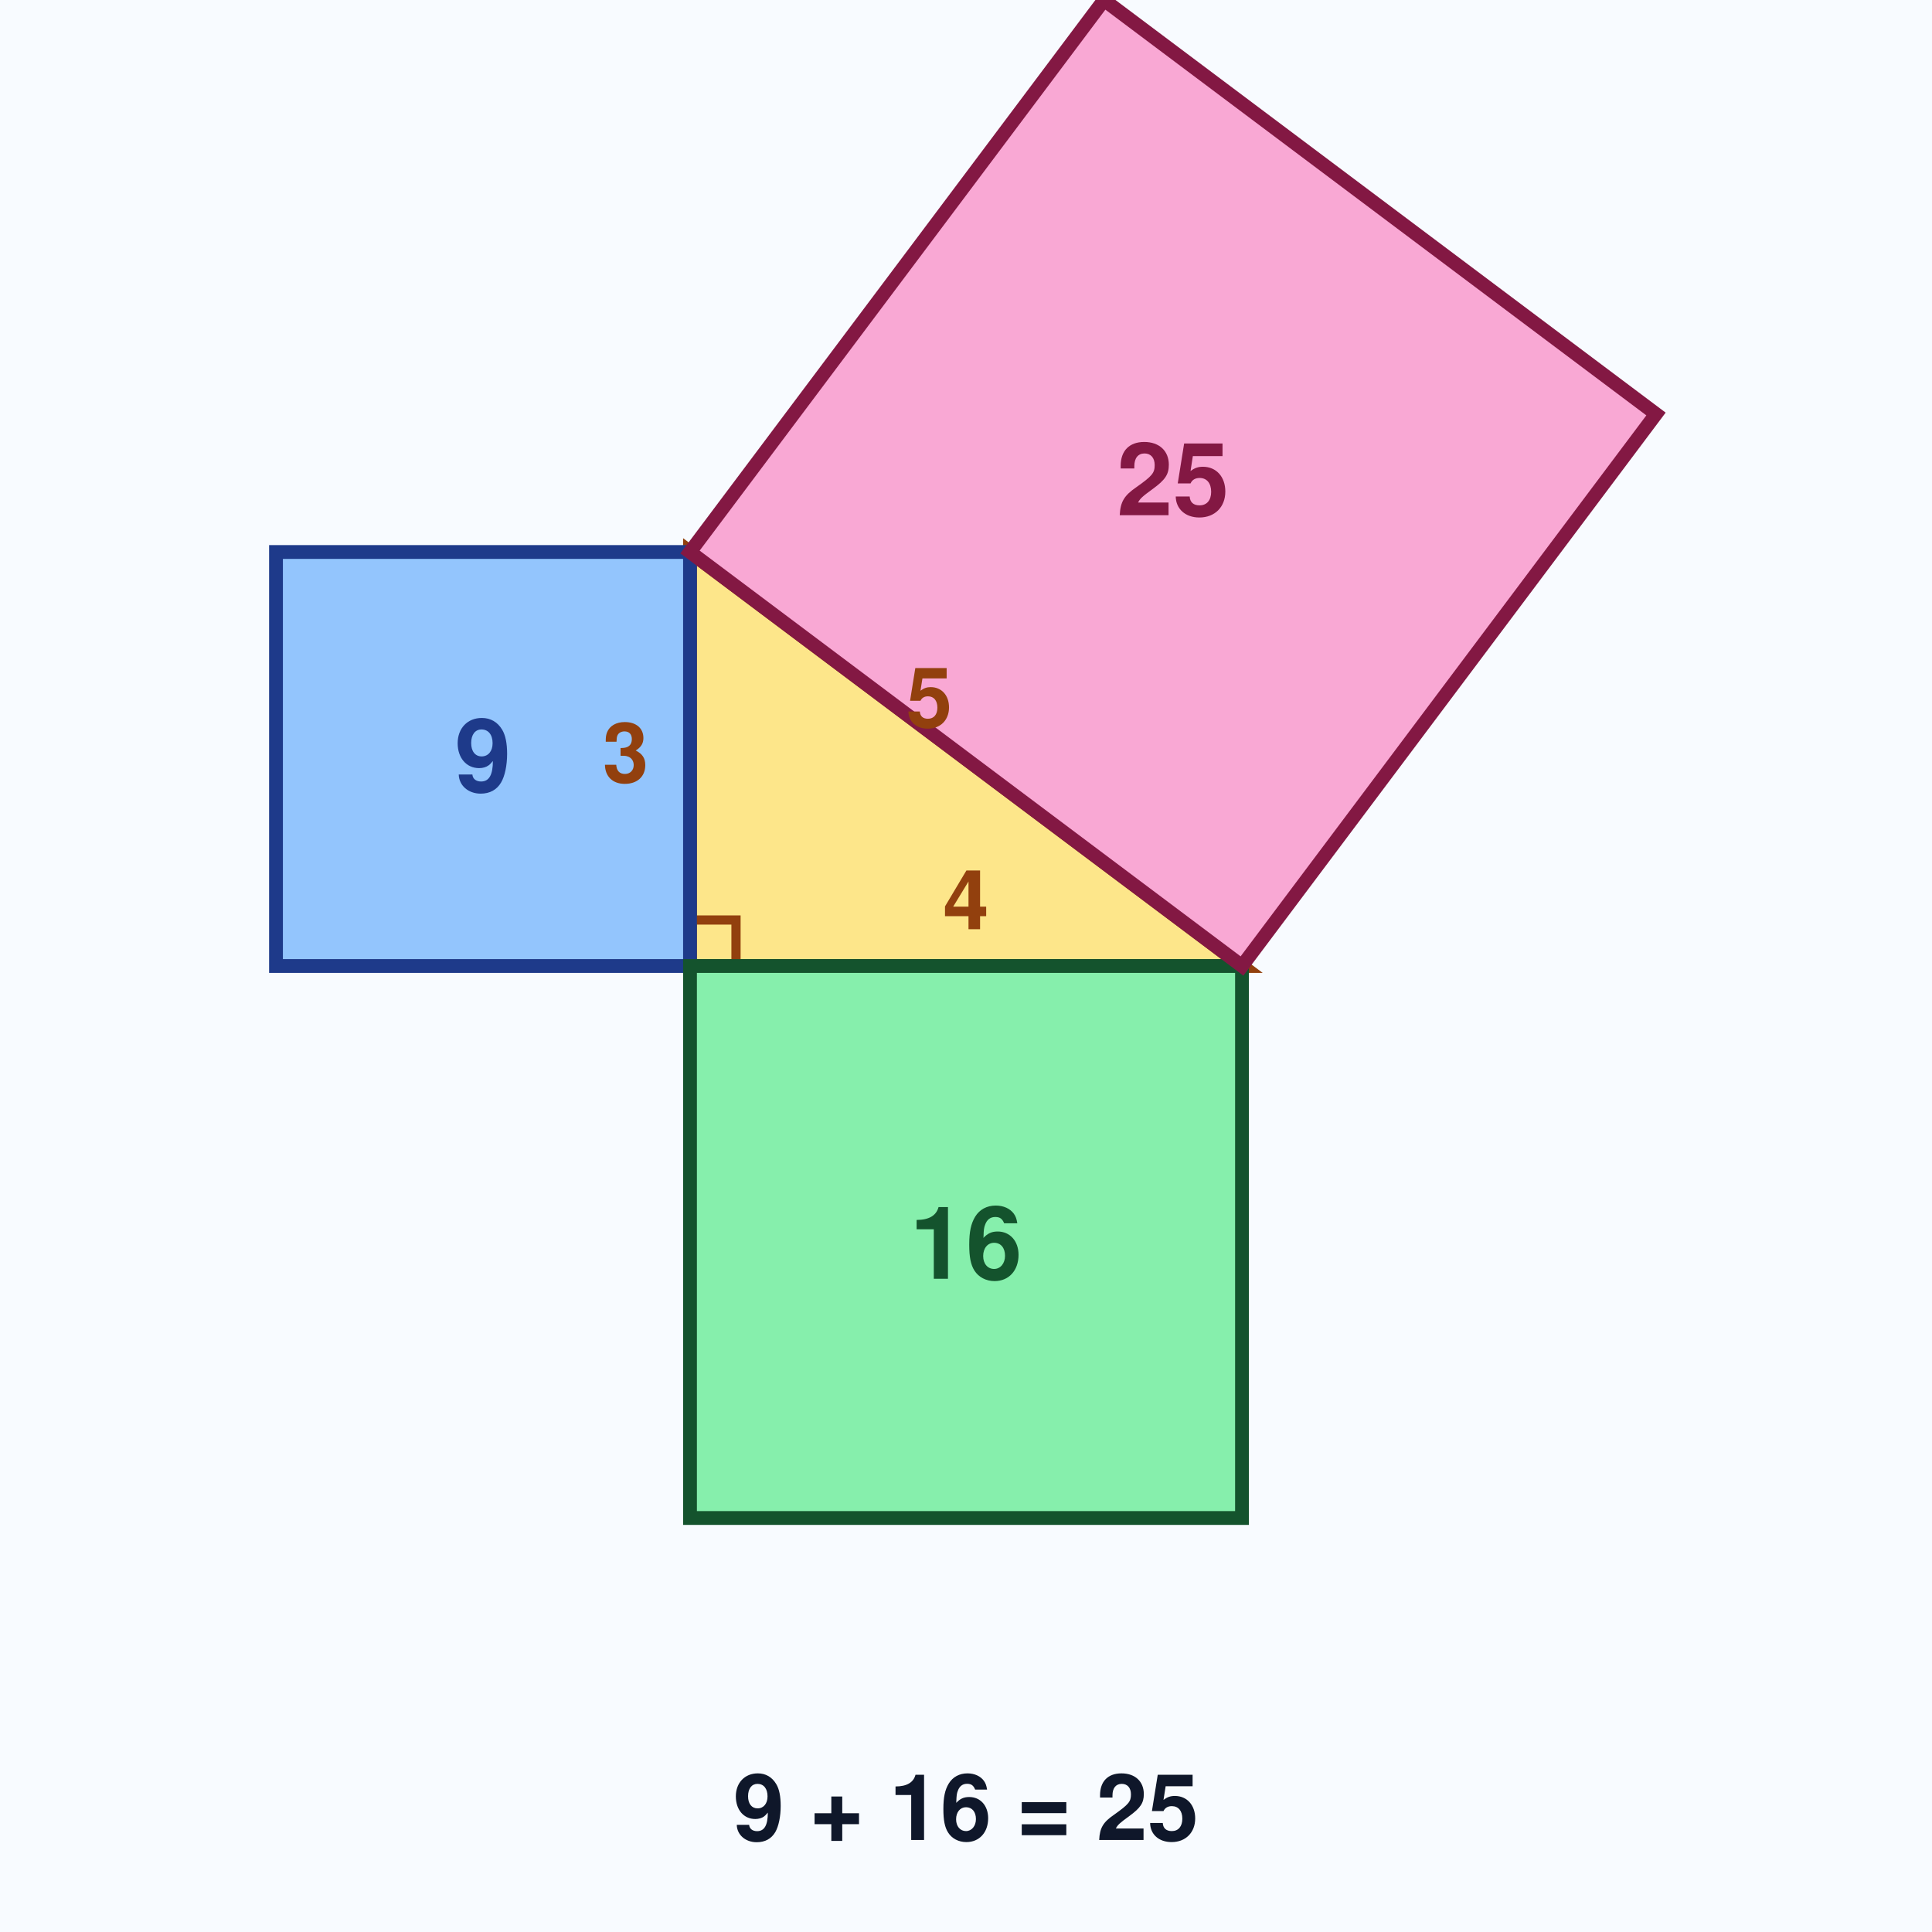
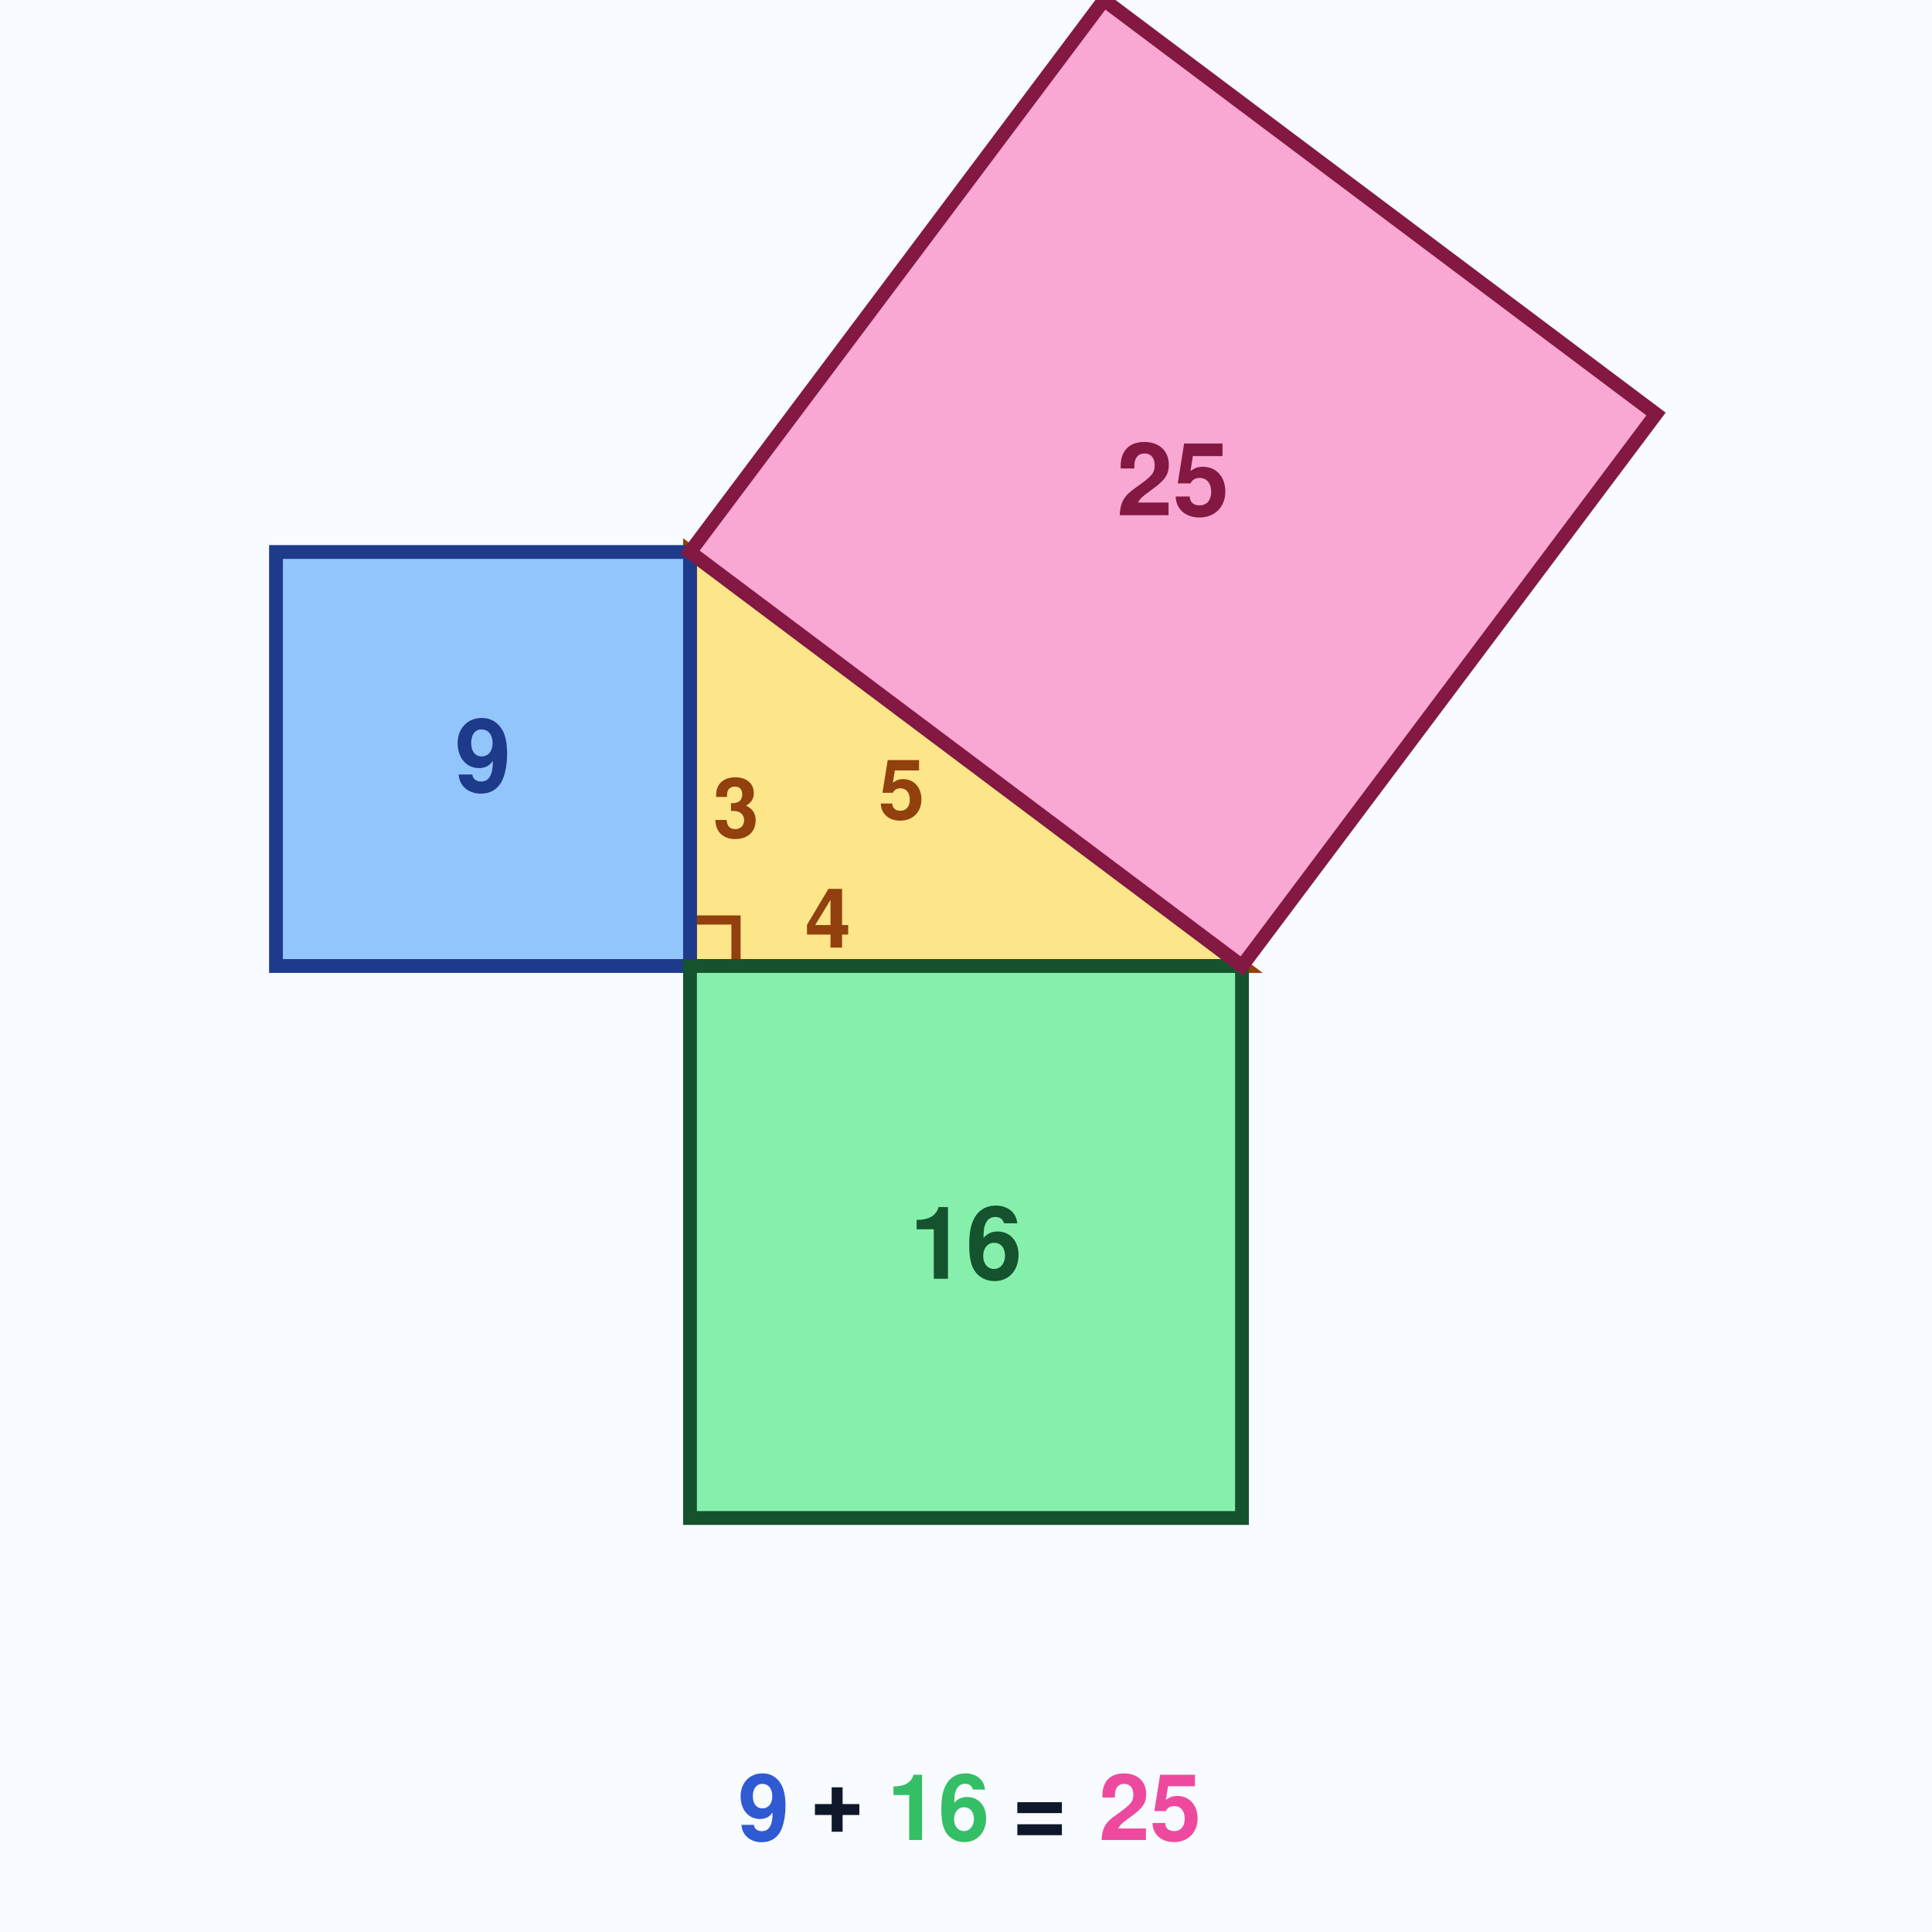
- <svg xmlns="http://www.w3.org/2000/svg" viewBox="0 0 420 420" font-family="Helvetica, Arial, sans-serif">
-   <rect width="420" height="420" fill="#f8fbff" />
-   <g transform="translate(150 210)">
-     <polygon points="0,0 120,0 0,-90" fill="#fde68a" stroke="#92400e" stroke-width="3" />
-     <rect x="0" y="-10" width="10" height="10" fill="none" stroke="#92400e" stroke-width="2" />
-     <rect x="-90" y="-90" width="90" height="90" fill="#93c5fd" stroke="#1e3a8a" stroke-width="3" />
-     <rect x="0" y="0" width="120" height="120" fill="#86efac" stroke="#14532d" stroke-width="3" />
-     <polygon points="0,-90 120,0 210,-120 90,-210" fill="#f9a8d4" stroke="#831843" stroke-width="3" />
-     <g font-size="22" font-weight="bold" text-anchor="middle">
-       <text x="-45" y="-38" fill="#1e3a8a">9</text>
-       <text x="60" y="68" fill="#14532d">16</text>
-       <text x="105" y="-98" fill="#831843">25</text>
-       <text x="-14" y="-40" fill="#92400e" font-size="18">3</text>
-       <text x="60" y="-8" fill="#92400e" font-size="18">4</text>
-       <text x="52" y="-52" fill="#92400e" font-size="18">5</text>
+ <svg xmlns="http://www.w3.org/2000/svg" viewBox="0 0 420 420" font-family="Helvetica, Arial, sans-serif" version="1.1" id="svg10">
+   <defs id="defs10" />
+   <rect width="420" height="420" fill="#f8fbff" id="rect1" />
+   <g transform="translate(150 210)" id="g10">
+     <polygon points="0,0 120,0 0,-90" fill="#fde68a" stroke="#92400e" stroke-width="3" id="polygon1" />
+     <rect x="0" y="-10" width="10" height="10" fill="none" stroke="#92400e" stroke-width="2" id="rect2" />
+     <rect x="-90" y="-90" width="90" height="90" fill="#93c5fd" stroke="#1e3a8a" stroke-width="3" id="rect3" />
+     <rect x="0" y="0" width="120" height="120" fill="#86efac" stroke="#14532d" stroke-width="3" id="rect4" />
+     <polygon points="0,-90 120,0 210,-120 90,-210" fill="#f9a8d4" stroke="#831843" stroke-width="3" id="polygon4" />
+     <g font-size="22" font-weight="bold" text-anchor="middle" id="g9">
+       <text x="-45" y="-38" fill="#1e3a8a" id="text4">9</text>
+       <text x="60" y="68" fill="#14532d" id="text5">16</text>
+       <text x="105" y="-98" fill="#831843" id="text6">25</text>
+       <text x="10" y="-28" fill="#92400e" font-size="18px" id="text7">3</text>
+       <text x="30" y="-4" fill="#92400e" font-size="18px" id="text8">4</text>
+       <text x="46" y="-32" fill="#92400e" font-size="18px" id="text9">5</text>
    </g>
  </g>
-   <text x="210" y="400" text-anchor="middle" font-size="20" font-weight="bold" fill="#0f172a">9 + 16 = 25</text>
+   <text x="250" y="400" text-anchor="middle" font-size="20px" font-weight="bold" fill="#0f172a" id="text11" style="fill:#ed4a9f;fill-opacity:1">25</text>
+   <text x="166" y="400" text-anchor="middle" font-size="20px" font-weight="bold" fill="#0f172a" id="text12" style="fill:#305ad2;fill-opacity:1">
+     <tspan style="fill:#305ad2;fill-opacity:1" id="tspan12">9</tspan>
+   </text>
+   <text x="182" y="398" text-anchor="middle" font-size="20px" font-weight="bold" fill="#0f172a" id="text13">+</text>
+   <text x="204" y="400" text-anchor="middle" font-size="20px" font-weight="bold" fill="#0f172a" id="text14" style="fill:#34be66;fill-opacity:1">16</text>
+   <text x="226" y="400" text-anchor="middle" font-size="20px" font-weight="bold" fill="#0f172a" id="text15">=</text>
</svg>
